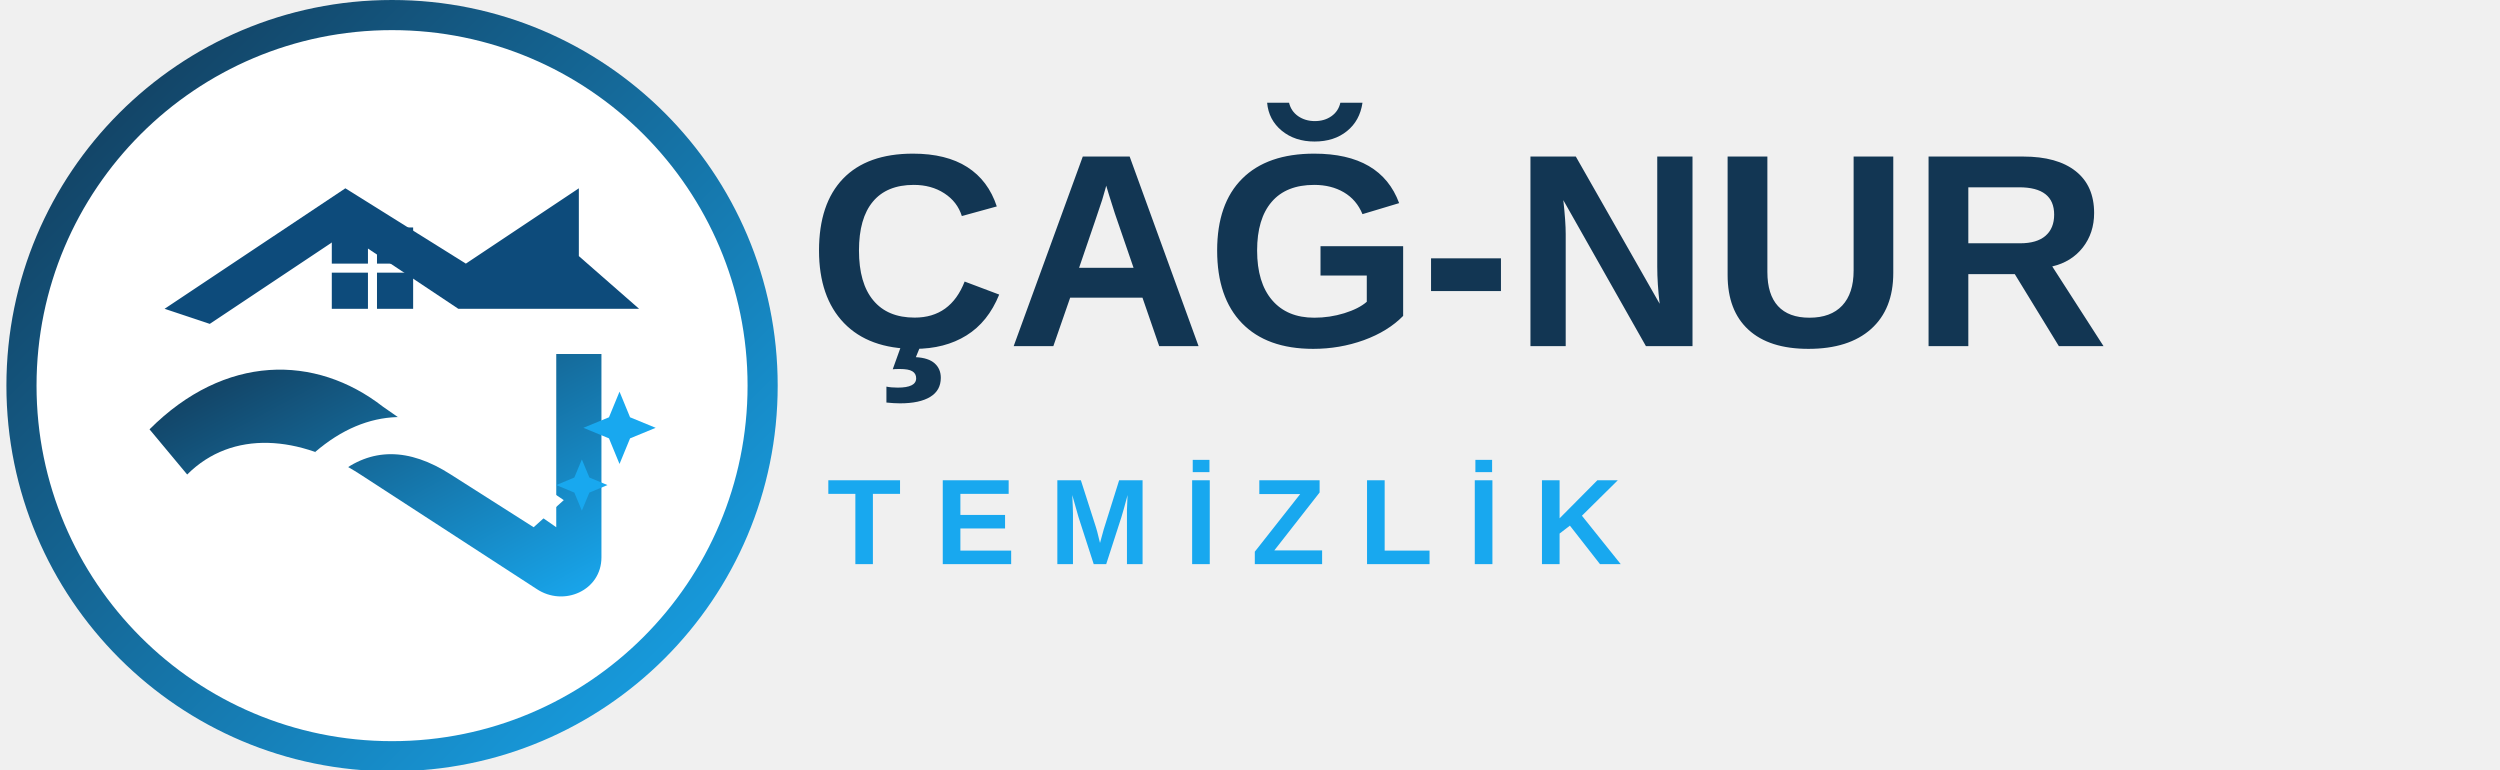
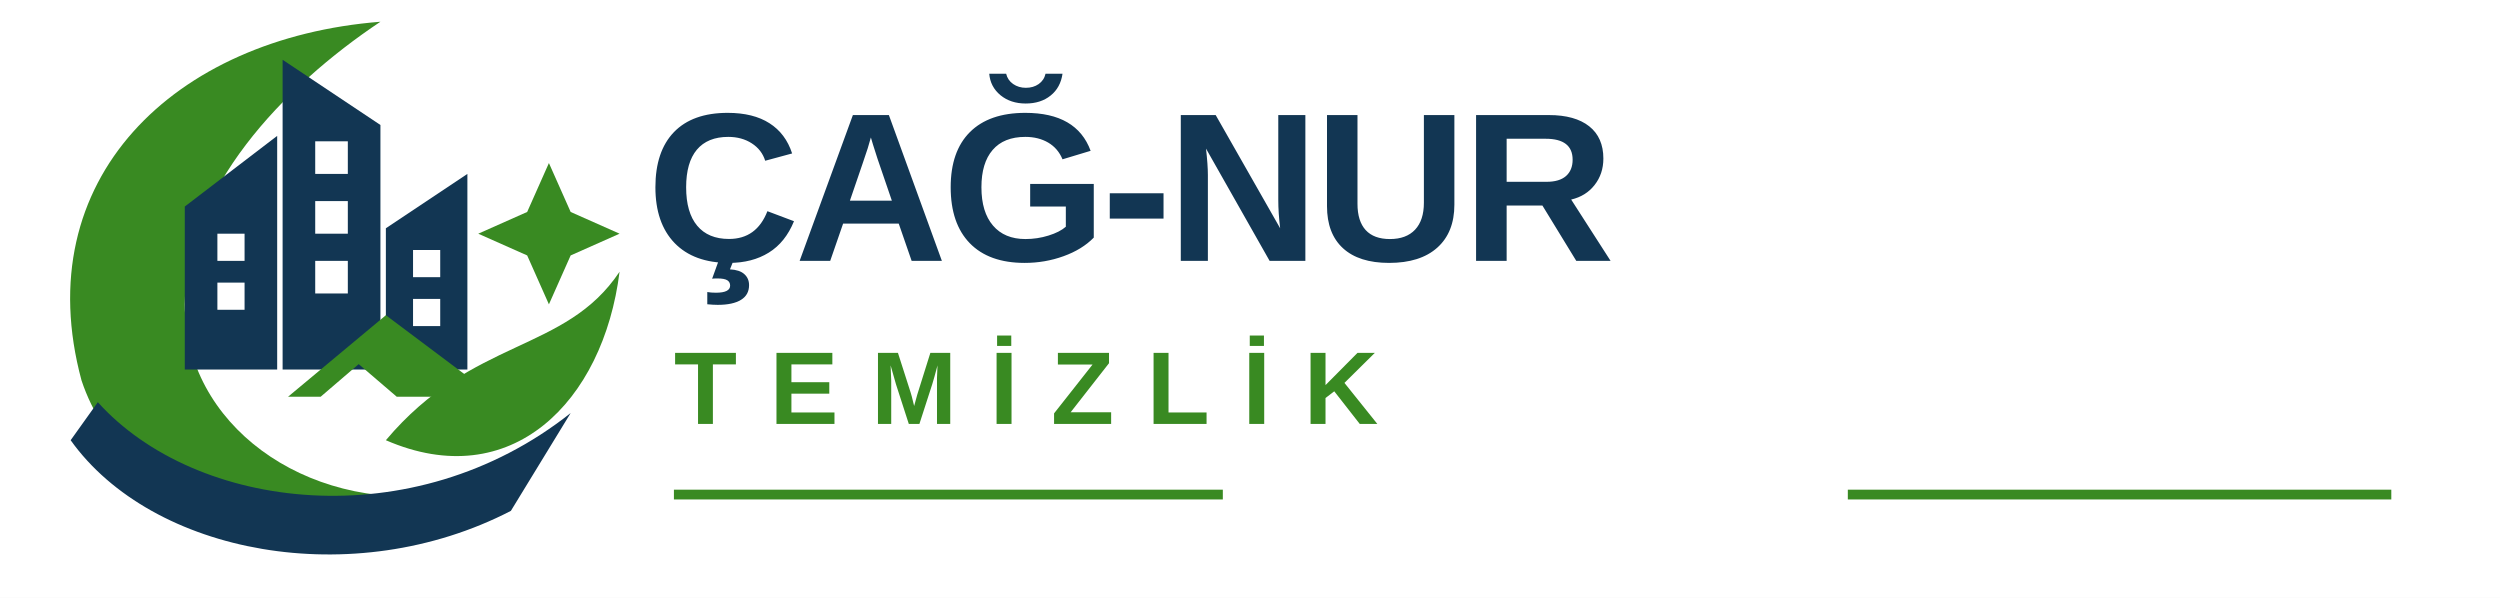
- <svg xmlns="http://www.w3.org/2000/svg" width="390" height="120" viewBox="0 0 390 120" role="img" aria-labelledby="title desc">
-   <defs>
-     <linearGradient id="brandBlue" x1="0" y1="0" x2="1" y2="1">
-       <stop offset="0" stop-color="#123653" />
-       <stop offset="1" stop-color="#18a8ef" />
-     </linearGradient>
-   </defs>
-   <g transform="translate(1,0) scale(0.235)">
-     <circle cx="256" cy="256" r="246" fill="#fff" stroke="url(#brandBlue)" stroke-width="20" />
-     <path d="M105 205 L225 125 L305 175 L380 125 L380 170 L420 205 L300 205 L225 155 L135 215 Z" fill="#0d4b7b" />
-     <path d="M95 285 C145 235 205 235 250 270 L365 350 L365 235 L395 235 L395 370 C395 392 370 403 352 391 L235 315 C195 289 150 285 120 315 Z" fill="url(#brandBlue)" />
-     <path d="M205 300 C240 270 278 270 315 295 L370 332 L350 350 L295 315 C267 297 242 297 220 315 Z" fill="#fff" />
-     <rect x="216" y="151" width="24" height="24" fill="#0d4b7b" />
-     <rect x="246" y="151" width="24" height="24" fill="#0d4b7b" />
-     <rect x="216" y="181" width="24" height="24" fill="#0d4b7b" />
-     <rect x="246" y="181" width="24" height="24" fill="#0d4b7b" />
-     <g fill="#18a8ef">
-       <path d="M407 260 l7 17 17 7-17 7-7 17-7-17-17-7 17-7z" />
-       <path d="M382 305 l5 12 12 5-12 5-5 12-5-12-12-5 12-5z" />
+ <svg xmlns="http://www.w3.org/2000/svg" width="460" height="110" viewBox="0 0 460 110" role="img" aria-labelledby="title desc">
+   <rect width="460" height="110" fill="#fff" />
+   <g transform="translate(3 3)">
+     <path d="M12 67 C2 30 29 4 67 1 C49 13 31 32 31 53 C31 75 53 91 78 88 C51 101 20 91 12 67Z" fill="#398a22" />
+     <path d="M15 71 C33 91 73 96 102 73 L91 91 C62 106 25 99 10 78Z" fill="#123653" />
+     <path d="M31 65V35L48 22V65Z" fill="#123653" />
+     <path d="M49 65V8L67 20V65Z" fill="#123653" />
+     <path d="M68 65V39L83 29V65Z" fill="#123653" />
+     <g fill="#fff">
+       <path d="M37 40h5v5h-5zM37 49h5v5h-5zM55 23h6v6h-6zM55 34h6v6h-6zM55 45h6v6h-6zM73 43h5v5h-5zM73 52h5v5h-5z" />
    </g>
+     <path d="M50 70L68 55L88 70L70 70L63 64L56 70Z" fill="#398a22" />
+     <path d="M68 78 C84 59 101 62 111 47 C108 71 91 88 68 78Z" fill="#398a22" />
+     <path d="M98 27l4 9 9 4-9 4-4 9-4-9-9-4 9-4z" fill="#398a22" />
  </g>
-   <text x="126" y="54" font-family="Arial,Helvetica,sans-serif" font-size="43" font-weight="900" fill="#123653">ÇAĞ-NUR</text>
-   <text x="129" y="88" font-family="Arial,Helvetica,sans-serif" font-size="19" font-weight="700" letter-spacing="5.2" fill="#18a8ef">TEMİZLİK</text>
+   <text x="119" y="48" font-family="Arial,Helvetica,sans-serif" font-size="39" font-weight="900" letter-spacing="-1" fill="#123653">ÇAĞ-NUR</text>
+   <text x="124" y="78" font-family="Arial,Helvetica,sans-serif" font-size="19" font-weight="800" letter-spacing="6" fill="#398a22">TEMİZLİK</text>
+   <path d="M124 91H225 M340 91H440" stroke="#398a22" stroke-width="1.8" />
</svg>
